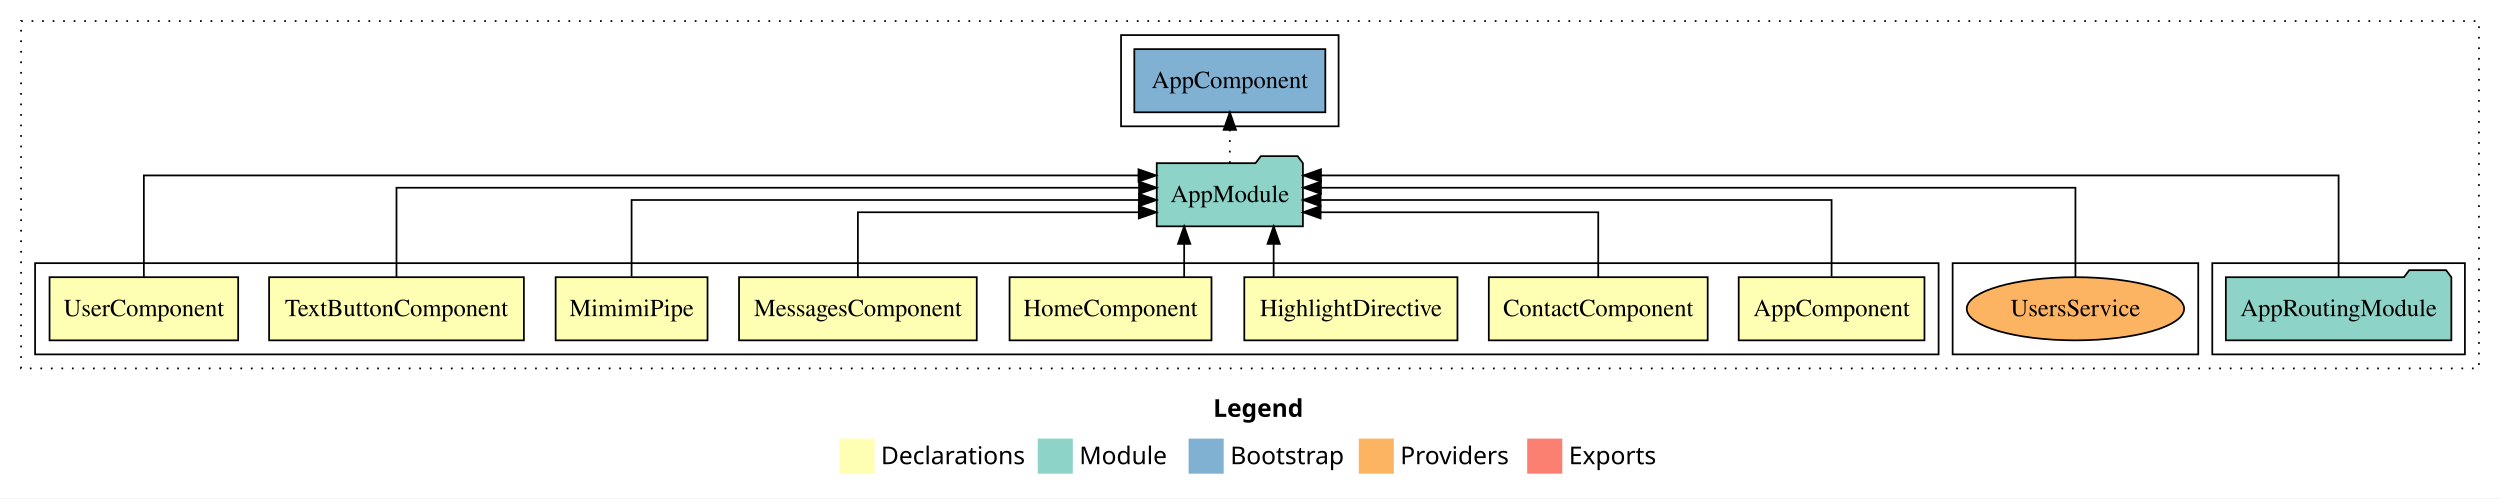
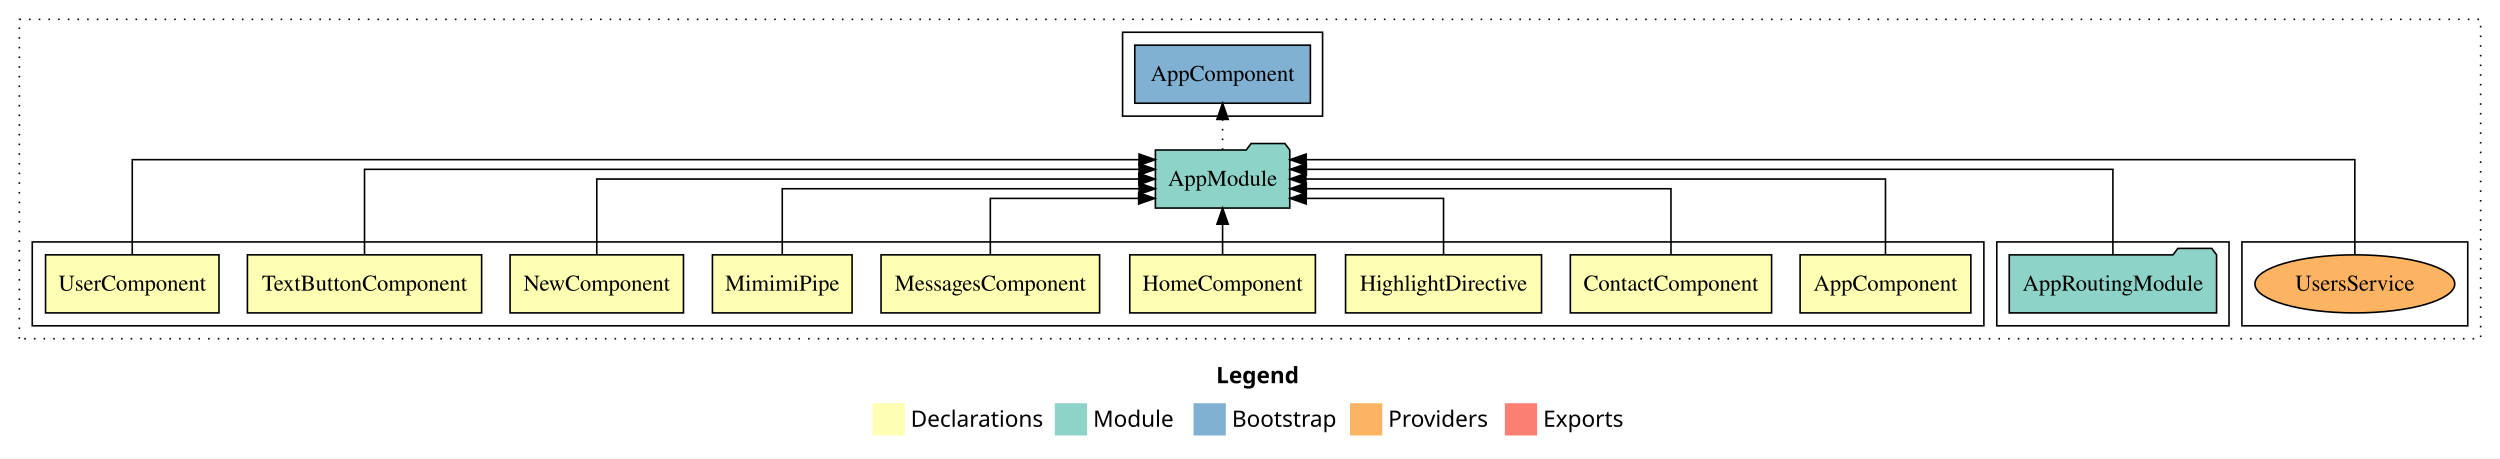
- <svg xmlns="http://www.w3.org/2000/svg" width="1425pt" height="284pt" viewBox="0.00 0.00 1425.00 284.00">
+ <svg xmlns="http://www.w3.org/2000/svg" width="1550pt" height="284pt" viewBox="0.00 0.00 1550.00 284.00">
  <g id="graph0" class="graph" transform="scale(1 1) rotate(0) translate(4 280)">
-     <polygon fill="white" stroke="transparent" points="-4,4 -4,-280 1421,-280 1421,4 -4,4" />
-     <text text-anchor="start" x="687.51" y="-42.4" font-family="sans-serif" font-weight="bold" font-size="14.00">Legend</text>
-     <polygon fill="#ffffb3" stroke="transparent" points="474.5,-10 474.5,-30 494.5,-30 494.5,-10 474.5,-10" />
-     <text text-anchor="start" x="498.13" y="-15.4" font-family="sans-serif" font-size="14.00">  Declarations</text>
-     <polygon fill="#8dd3c7" stroke="transparent" points="587.5,-10 587.5,-30 607.5,-30 607.5,-10 587.5,-10" />
-     <text text-anchor="start" x="611.23" y="-15.4" font-family="sans-serif" font-size="14.00">  Module</text>
-     <polygon fill="#80b1d3" stroke="transparent" points="673.5,-10 673.5,-30 693.5,-30 693.5,-10 673.5,-10" />
-     <text text-anchor="start" x="697.28" y="-15.4" font-family="sans-serif" font-size="14.00">  Bootstrap</text>
-     <polygon fill="#fdb462" stroke="transparent" points="770.5,-10 770.5,-30 790.5,-30 790.5,-10 770.5,-10" />
-     <text text-anchor="start" x="794.17" y="-15.4" font-family="sans-serif" font-size="14.00">  Providers</text>
-     <polygon fill="#fb8072" stroke="transparent" points="866.5,-10 866.5,-30 886.5,-30 886.5,-10 866.5,-10" />
-     <text text-anchor="start" x="890.23" y="-15.4" font-family="sans-serif" font-size="14.00">  Exports</text>
+     <polygon fill="white" stroke="transparent" points="-4,4 -4,-280 1546,-280 1546,4 -4,4" />
+     <text text-anchor="start" x="750.01" y="-42.4" font-family="sans-serif" font-weight="bold" font-size="14.00">Legend</text>
+     <polygon fill="#ffffb3" stroke="transparent" points="537,-10 537,-30 557,-30 557,-10 537,-10" />
+     <text text-anchor="start" x="560.63" y="-15.4" font-family="sans-serif" font-size="14.00">  Declarations</text>
+     <polygon fill="#8dd3c7" stroke="transparent" points="650,-10 650,-30 670,-30 670,-10 650,-10" />
+     <text text-anchor="start" x="673.73" y="-15.4" font-family="sans-serif" font-size="14.00">  Module</text>
+     <polygon fill="#80b1d3" stroke="transparent" points="736,-10 736,-30 756,-30 756,-10 736,-10" />
+     <text text-anchor="start" x="759.78" y="-15.4" font-family="sans-serif" font-size="14.00">  Bootstrap</text>
+     <polygon fill="#fdb462" stroke="transparent" points="833,-10 833,-30 853,-30 853,-10 833,-10" />
+     <text text-anchor="start" x="856.67" y="-15.4" font-family="sans-serif" font-size="14.00">  Providers</text>
+     <polygon fill="#fb8072" stroke="transparent" points="929,-10 929,-30 949,-30 949,-10 929,-10" />
+     <text text-anchor="start" x="952.73" y="-15.4" font-family="sans-serif" font-size="14.00">  Exports</text>
    <g id="clust1" class="cluster">
-       <polygon fill="none" stroke="black" stroke-dasharray="1,5" points="8,-70 8,-268 1409,-268 1409,-70 8,-70" />
+       <polygon fill="none" stroke="black" stroke-dasharray="1,5" points="8,-70 8,-268 1534,-268 1534,-70 8,-70" />
    </g>
-     <g id="clust11" class="cluster">
-       <polygon fill="none" stroke="black" points="1257,-78 1257,-130 1401,-130 1401,-78 1257,-78" />
+     <g id="clust15" class="cluster">
+       <polygon fill="none" stroke="black" points="1386,-78 1386,-130 1526,-130 1526,-78 1386,-78" />
    </g>
-     <g id="clust13" class="cluster">
-       <polygon fill="none" stroke="black" points="635,-208 635,-260 759,-260 759,-208 635,-208" />
+     <g id="clust12" class="cluster">
+       <polygon fill="none" stroke="black" points="1234,-78 1234,-130 1378,-130 1378,-78 1234,-78" />
    </g>
    <g id="clust14" class="cluster">
-       <polygon fill="none" stroke="black" points="1109,-78 1109,-130 1249,-130 1249,-78 1109,-78" />
+       <polygon fill="none" stroke="black" points="692,-208 692,-260 816,-260 816,-208 692,-208" />
    </g>
    <g id="clust2" class="cluster">
-       <polygon fill="none" stroke="black" points="16,-78 16,-130 1101,-130 1101,-78 16,-78" />
+       <polygon fill="none" stroke="black" points="16,-78 16,-130 1226,-130 1226,-78 16,-78" />
    </g>
    <g id="node1" class="node">
-       <polygon fill="#ffffb3" stroke="black" points="1092.94,-122 987.06,-122 987.06,-86 1092.94,-86 1092.94,-122" />
-       <text text-anchor="middle" x="1040" y="-99.8" font-family="Times,serif" font-size="14.00">AppComponent</text>
+       <polygon fill="#ffffb3" stroke="black" points="1217.94,-122 1112.06,-122 1112.06,-86 1217.94,-86 1217.94,-122" />
+       <text text-anchor="middle" x="1165" y="-99.8" font-family="Times,serif" font-size="14.00">AppComponent</text>
    </g>
-     <g id="node9" class="node">
-       <polygon fill="#8dd3c7" stroke="black" points="738.66,-187 735.66,-191 714.66,-191 711.66,-187 655.34,-187 655.34,-151 738.66,-151 738.66,-187" />
-       <text text-anchor="middle" x="697" y="-164.8" font-family="Times,serif" font-size="14.00">AppModule</text>
+     <g id="node10" class="node">
+       <polygon fill="#8dd3c7" stroke="black" points="795.66,-187 792.66,-191 771.66,-191 768.66,-187 712.34,-187 712.34,-151 795.66,-151 795.66,-187" />
+       <text text-anchor="middle" x="754" y="-164.8" font-family="Times,serif" font-size="14.00">AppModule</text>
    </g>
    <g id="edge1" class="edge">
-       <path fill="none" stroke="black" d="M1040,-122.27C1040,-140.56 1040,-166 1040,-166 1040,-166 748.72,-166 748.72,-166" />
-       <polygon fill="black" stroke="black" points="748.72,-162.5 738.72,-166 748.72,-169.5 748.72,-162.5" />
+       <path fill="none" stroke="black" d="M1165,-122.11C1165,-141.34 1165,-169 1165,-169 1165,-169 805.67,-169 805.67,-169" />
+       <polygon fill="black" stroke="black" points="805.67,-165.5 795.67,-169 805.67,-172.5 805.67,-165.5" />
    </g>
    <g id="node2" class="node">
-       <polygon fill="#ffffb3" stroke="black" points="969.38,-122 844.62,-122 844.62,-86 969.38,-86 969.38,-122" />
-       <text text-anchor="middle" x="907" y="-99.8" font-family="Times,serif" font-size="14.00">ContactComponent</text>
+       <polygon fill="#ffffb3" stroke="black" points="1094.38,-122 969.62,-122 969.62,-86 1094.38,-86 1094.38,-122" />
+       <text text-anchor="middle" x="1032" y="-99.8" font-family="Times,serif" font-size="14.00">ContactComponent</text>
    </g>
    <g id="edge2" class="edge">
-       <path fill="none" stroke="black" d="M907,-122.01C907,-138.05 907,-159 907,-159 907,-159 748.74,-159 748.74,-159" />
-       <polygon fill="black" stroke="black" points="748.74,-155.5 738.74,-159 748.74,-162.5 748.74,-155.5" />
+       <path fill="none" stroke="black" d="M1032,-122.02C1032,-139.37 1032,-163 1032,-163 1032,-163 805.92,-163 805.92,-163" />
+       <polygon fill="black" stroke="black" points="805.92,-159.5 795.92,-163 805.92,-166.5 805.92,-159.5" />
    </g>
    <g id="node3" class="node">
-       <polygon fill="#ffffb3" stroke="black" points="826.75,-122 705.25,-122 705.25,-86 826.75,-86 826.75,-122" />
-       <text text-anchor="middle" x="766" y="-99.8" font-family="Times,serif" font-size="14.00">HighlightDirective</text>
+       <polygon fill="#ffffb3" stroke="black" points="951.75,-122 830.25,-122 830.25,-86 951.75,-86 951.75,-122" />
+       <text text-anchor="middle" x="891" y="-99.8" font-family="Times,serif" font-size="14.00">HighlightDirective</text>
    </g>
    <g id="edge3" class="edge">
-       <path fill="none" stroke="black" d="M721.98,-122.11C721.98,-122.11 721.98,-140.99 721.98,-140.99" />
-       <polygon fill="black" stroke="black" points="718.48,-140.99 721.98,-150.99 725.48,-140.99 718.48,-140.99" />
+       <path fill="none" stroke="black" d="M891,-122.24C891,-137.57 891,-157 891,-157 891,-157 805.85,-157 805.85,-157" />
+       <polygon fill="black" stroke="black" points="805.85,-153.5 795.85,-157 805.85,-160.5 805.85,-153.5" />
    </g>
    <g id="node4" class="node">
-       <polygon fill="#ffffb3" stroke="black" points="686.55,-122 571.45,-122 571.45,-86 686.55,-86 686.55,-122" />
-       <text text-anchor="middle" x="629" y="-99.8" font-family="Times,serif" font-size="14.00">HomeComponent</text>
+       <polygon fill="#ffffb3" stroke="black" points="811.55,-122 696.45,-122 696.45,-86 811.55,-86 811.55,-122" />
+       <text text-anchor="middle" x="754" y="-99.8" font-family="Times,serif" font-size="14.00">HomeComponent</text>
    </g>
    <g id="edge4" class="edge">
-       <path fill="none" stroke="black" d="M670.97,-122.11C670.97,-122.11 670.97,-140.99 670.97,-140.99" />
-       <polygon fill="black" stroke="black" points="667.47,-140.99 670.97,-150.99 674.47,-140.99 667.47,-140.99" />
+       <path fill="none" stroke="black" d="M754,-122.11C754,-122.11 754,-140.99 754,-140.99" />
+       <polygon fill="black" stroke="black" points="750.5,-140.99 754,-150.99 757.5,-140.99 750.5,-140.99" />
    </g>
    <g id="node5" class="node">
-       <polygon fill="#ffffb3" stroke="black" points="552.75,-122 417.25,-122 417.25,-86 552.75,-86 552.75,-122" />
-       <text text-anchor="middle" x="485" y="-99.8" font-family="Times,serif" font-size="14.00">MessagesComponent</text>
+       <polygon fill="#ffffb3" stroke="black" points="677.75,-122 542.25,-122 542.25,-86 677.75,-86 677.75,-122" />
+       <text text-anchor="middle" x="610" y="-99.8" font-family="Times,serif" font-size="14.00">MessagesComponent</text>
    </g>
    <g id="edge5" class="edge">
-       <path fill="none" stroke="black" d="M485,-122.01C485,-138.05 485,-159 485,-159 485,-159 645.12,-159 645.12,-159" />
-       <polygon fill="black" stroke="black" points="645.12,-162.5 655.12,-159 645.12,-155.5 645.12,-162.5" />
+       <path fill="none" stroke="black" d="M610,-122.24C610,-137.57 610,-157 610,-157 610,-157 701.96,-157 701.96,-157" />
+       <polygon fill="black" stroke="black" points="701.96,-160.5 711.96,-157 701.96,-153.5 701.96,-160.5" />
    </g>
    <g id="node6" class="node">
-       <polygon fill="#ffffb3" stroke="black" points="399.29,-122 312.71,-122 312.71,-86 399.29,-86 399.29,-122" />
-       <text text-anchor="middle" x="356" y="-99.8" font-family="Times,serif" font-size="14.00">MimimiPipe</text>
+       <polygon fill="#ffffb3" stroke="black" points="524.29,-122 437.71,-122 437.71,-86 524.29,-86 524.29,-122" />
+       <text text-anchor="middle" x="481" y="-99.8" font-family="Times,serif" font-size="14.00">MimimiPipe</text>
    </g>
    <g id="edge6" class="edge">
-       <path fill="none" stroke="black" d="M356,-122.27C356,-140.56 356,-166 356,-166 356,-166 645.19,-166 645.19,-166" />
-       <polygon fill="black" stroke="black" points="645.19,-169.5 655.19,-166 645.19,-162.5 645.19,-169.5" />
+       <path fill="none" stroke="black" d="M481,-122.02C481,-139.37 481,-163 481,-163 481,-163 702.24,-163 702.24,-163" />
+       <polygon fill="black" stroke="black" points="702.24,-166.5 712.24,-163 702.24,-159.5 702.24,-166.5" />
    </g>
    <g id="node7" class="node">
+       <polygon fill="#ffffb3" stroke="black" points="419.76,-122 312.24,-122 312.24,-86 419.76,-86 419.76,-122" />
+       <text text-anchor="middle" x="366" y="-99.8" font-family="Times,serif" font-size="14.00">NewComponent</text>
+     </g>
+     <g id="edge7" class="edge">
+       <path fill="none" stroke="black" d="M366,-122.11C366,-141.34 366,-169 366,-169 366,-169 702.11,-169 702.11,-169" />
+       <polygon fill="black" stroke="black" points="702.11,-172.5 712.11,-169 702.11,-165.5 702.11,-172.5" />
+     </g>
+     <g id="node8" class="node">
      <polygon fill="#ffffb3" stroke="black" points="294.61,-122 149.39,-122 149.39,-86 294.61,-86 294.61,-122" />
      <text text-anchor="middle" x="222" y="-99.8" font-family="Times,serif" font-size="14.00">TextButtonComponent</text>
    </g>
-     <g id="edge7" class="edge">
-       <path fill="none" stroke="black" d="M222,-122.13C222,-142.57 222,-173 222,-173 222,-173 645.26,-173 645.26,-173" />
-       <polygon fill="black" stroke="black" points="645.26,-176.5 655.26,-173 645.26,-169.5 645.26,-176.5" />
+     <g id="edge8" class="edge">
+       <path fill="none" stroke="black" d="M222,-122.28C222,-143.32 222,-175 222,-175 222,-175 702.25,-175 702.25,-175" />
+       <polygon fill="black" stroke="black" points="702.25,-178.5 712.25,-175 702.25,-171.5 702.25,-178.5" />
    </g>
-     <g id="node8" class="node">
+     <g id="node9" class="node">
      <polygon fill="#ffffb3" stroke="black" points="131.76,-122 24.24,-122 24.24,-86 131.76,-86 131.76,-122" />
      <text text-anchor="middle" x="78" y="-99.8" font-family="Times,serif" font-size="14.00">UserComponent</text>
    </g>
-     <g id="edge8" class="edge">
-       <path fill="none" stroke="black" d="M78,-122.01C78,-144.49 78,-180 78,-180 78,-180 644.94,-180 644.94,-180" />
-       <polygon fill="black" stroke="black" points="644.94,-183.5 654.94,-180 644.94,-176.5 644.94,-183.5" />
+     <g id="edge9" class="edge">
+       <path fill="none" stroke="black" d="M78,-122.25C78,-145.02 78,-181 78,-181 78,-181 702.22,-181 702.22,-181" />
+       <polygon fill="black" stroke="black" points="702.22,-184.5 712.22,-181 702.22,-177.5 702.22,-184.5" />
+     </g>
+     <g id="node12" class="node">
+       <polygon fill="#80b1d3" stroke="black" points="808.44,-252 699.56,-252 699.56,-216 808.44,-216 808.44,-252" />
+       <text text-anchor="middle" x="754" y="-229.8" font-family="Times,serif" font-size="14.00">AppComponent </text>
+     </g>
+     <g id="edge11" class="edge">
+       <path fill="none" stroke="black" stroke-dasharray="1,5" d="M754,-187.11C754,-187.11 754,-205.99 754,-205.99" />
+       <polygon fill="black" stroke="black" points="750.5,-205.99 754,-215.99 757.5,-205.99 750.5,-205.99" />
    </g>
    <g id="node11" class="node">
-       <polygon fill="#80b1d3" stroke="black" points="751.44,-252 642.56,-252 642.56,-216 751.44,-216 751.44,-252" />
-       <text text-anchor="middle" x="697" y="-229.8" font-family="Times,serif" font-size="14.00">AppComponent </text>
+       <polygon fill="#8dd3c7" stroke="black" points="1370.27,-122 1367.27,-126 1346.27,-126 1343.27,-122 1241.73,-122 1241.73,-86 1370.27,-86 1370.27,-122" />
+       <text text-anchor="middle" x="1306" y="-99.8" font-family="Times,serif" font-size="14.00">AppRoutingModule</text>
    </g>
    <g id="edge10" class="edge">
-       <path fill="none" stroke="black" stroke-dasharray="1,5" d="M697,-187.11C697,-187.11 697,-205.99 697,-205.99" />
-       <polygon fill="black" stroke="black" points="693.5,-205.99 697,-215.99 700.5,-205.99 693.5,-205.99" />
+       <path fill="none" stroke="black" d="M1306,-122.28C1306,-143.32 1306,-175 1306,-175 1306,-175 805.94,-175 805.94,-175" />
+       <polygon fill="black" stroke="black" points="805.94,-171.5 795.94,-175 805.94,-178.5 805.94,-171.5" />
    </g>
-     <g id="node10" class="node">
-       <polygon fill="#8dd3c7" stroke="black" points="1393.27,-122 1390.27,-126 1369.27,-126 1366.27,-122 1264.73,-122 1264.73,-86 1393.27,-86 1393.27,-122" />
-       <text text-anchor="middle" x="1329" y="-99.8" font-family="Times,serif" font-size="14.00">AppRoutingModule</text>
+     <g id="node13" class="node">
+       <ellipse fill="#fdb462" stroke="black" cx="1456" cy="-104" rx="61.95" ry="18" />
+       <text text-anchor="middle" x="1456" y="-99.8" font-family="Times,serif" font-size="14.00">UsersService</text>
    </g>
-     <g id="edge9" class="edge">
-       <path fill="none" stroke="black" d="M1329,-122.01C1329,-144.49 1329,-180 1329,-180 1329,-180 748.96,-180 748.96,-180" />
-       <polygon fill="black" stroke="black" points="748.96,-176.5 738.96,-180 748.96,-183.5 748.96,-176.5" />
-     </g>
-     <g id="node12" class="node">
-       <ellipse fill="#fdb462" stroke="black" cx="1179" cy="-104" rx="61.95" ry="18" />
-       <text text-anchor="middle" x="1179" y="-99.8" font-family="Times,serif" font-size="14.00">UsersService</text>
-     </g>
-     <g id="edge11" class="edge">
-       <path fill="none" stroke="black" d="M1179,-122.13C1179,-142.57 1179,-173 1179,-173 1179,-173 748.93,-173 748.93,-173" />
-       <polygon fill="black" stroke="black" points="748.93,-169.5 738.93,-173 748.93,-176.5 748.93,-169.5" />
+     <g id="edge12" class="edge">
+       <path fill="none" stroke="black" d="M1456,-122.25C1456,-145.02 1456,-181 1456,-181 1456,-181 805.81,-181 805.81,-181" />
+       <polygon fill="black" stroke="black" points="805.81,-177.5 795.81,-181 805.81,-184.5 805.81,-177.5" />
    </g>
  </g>
</svg>
